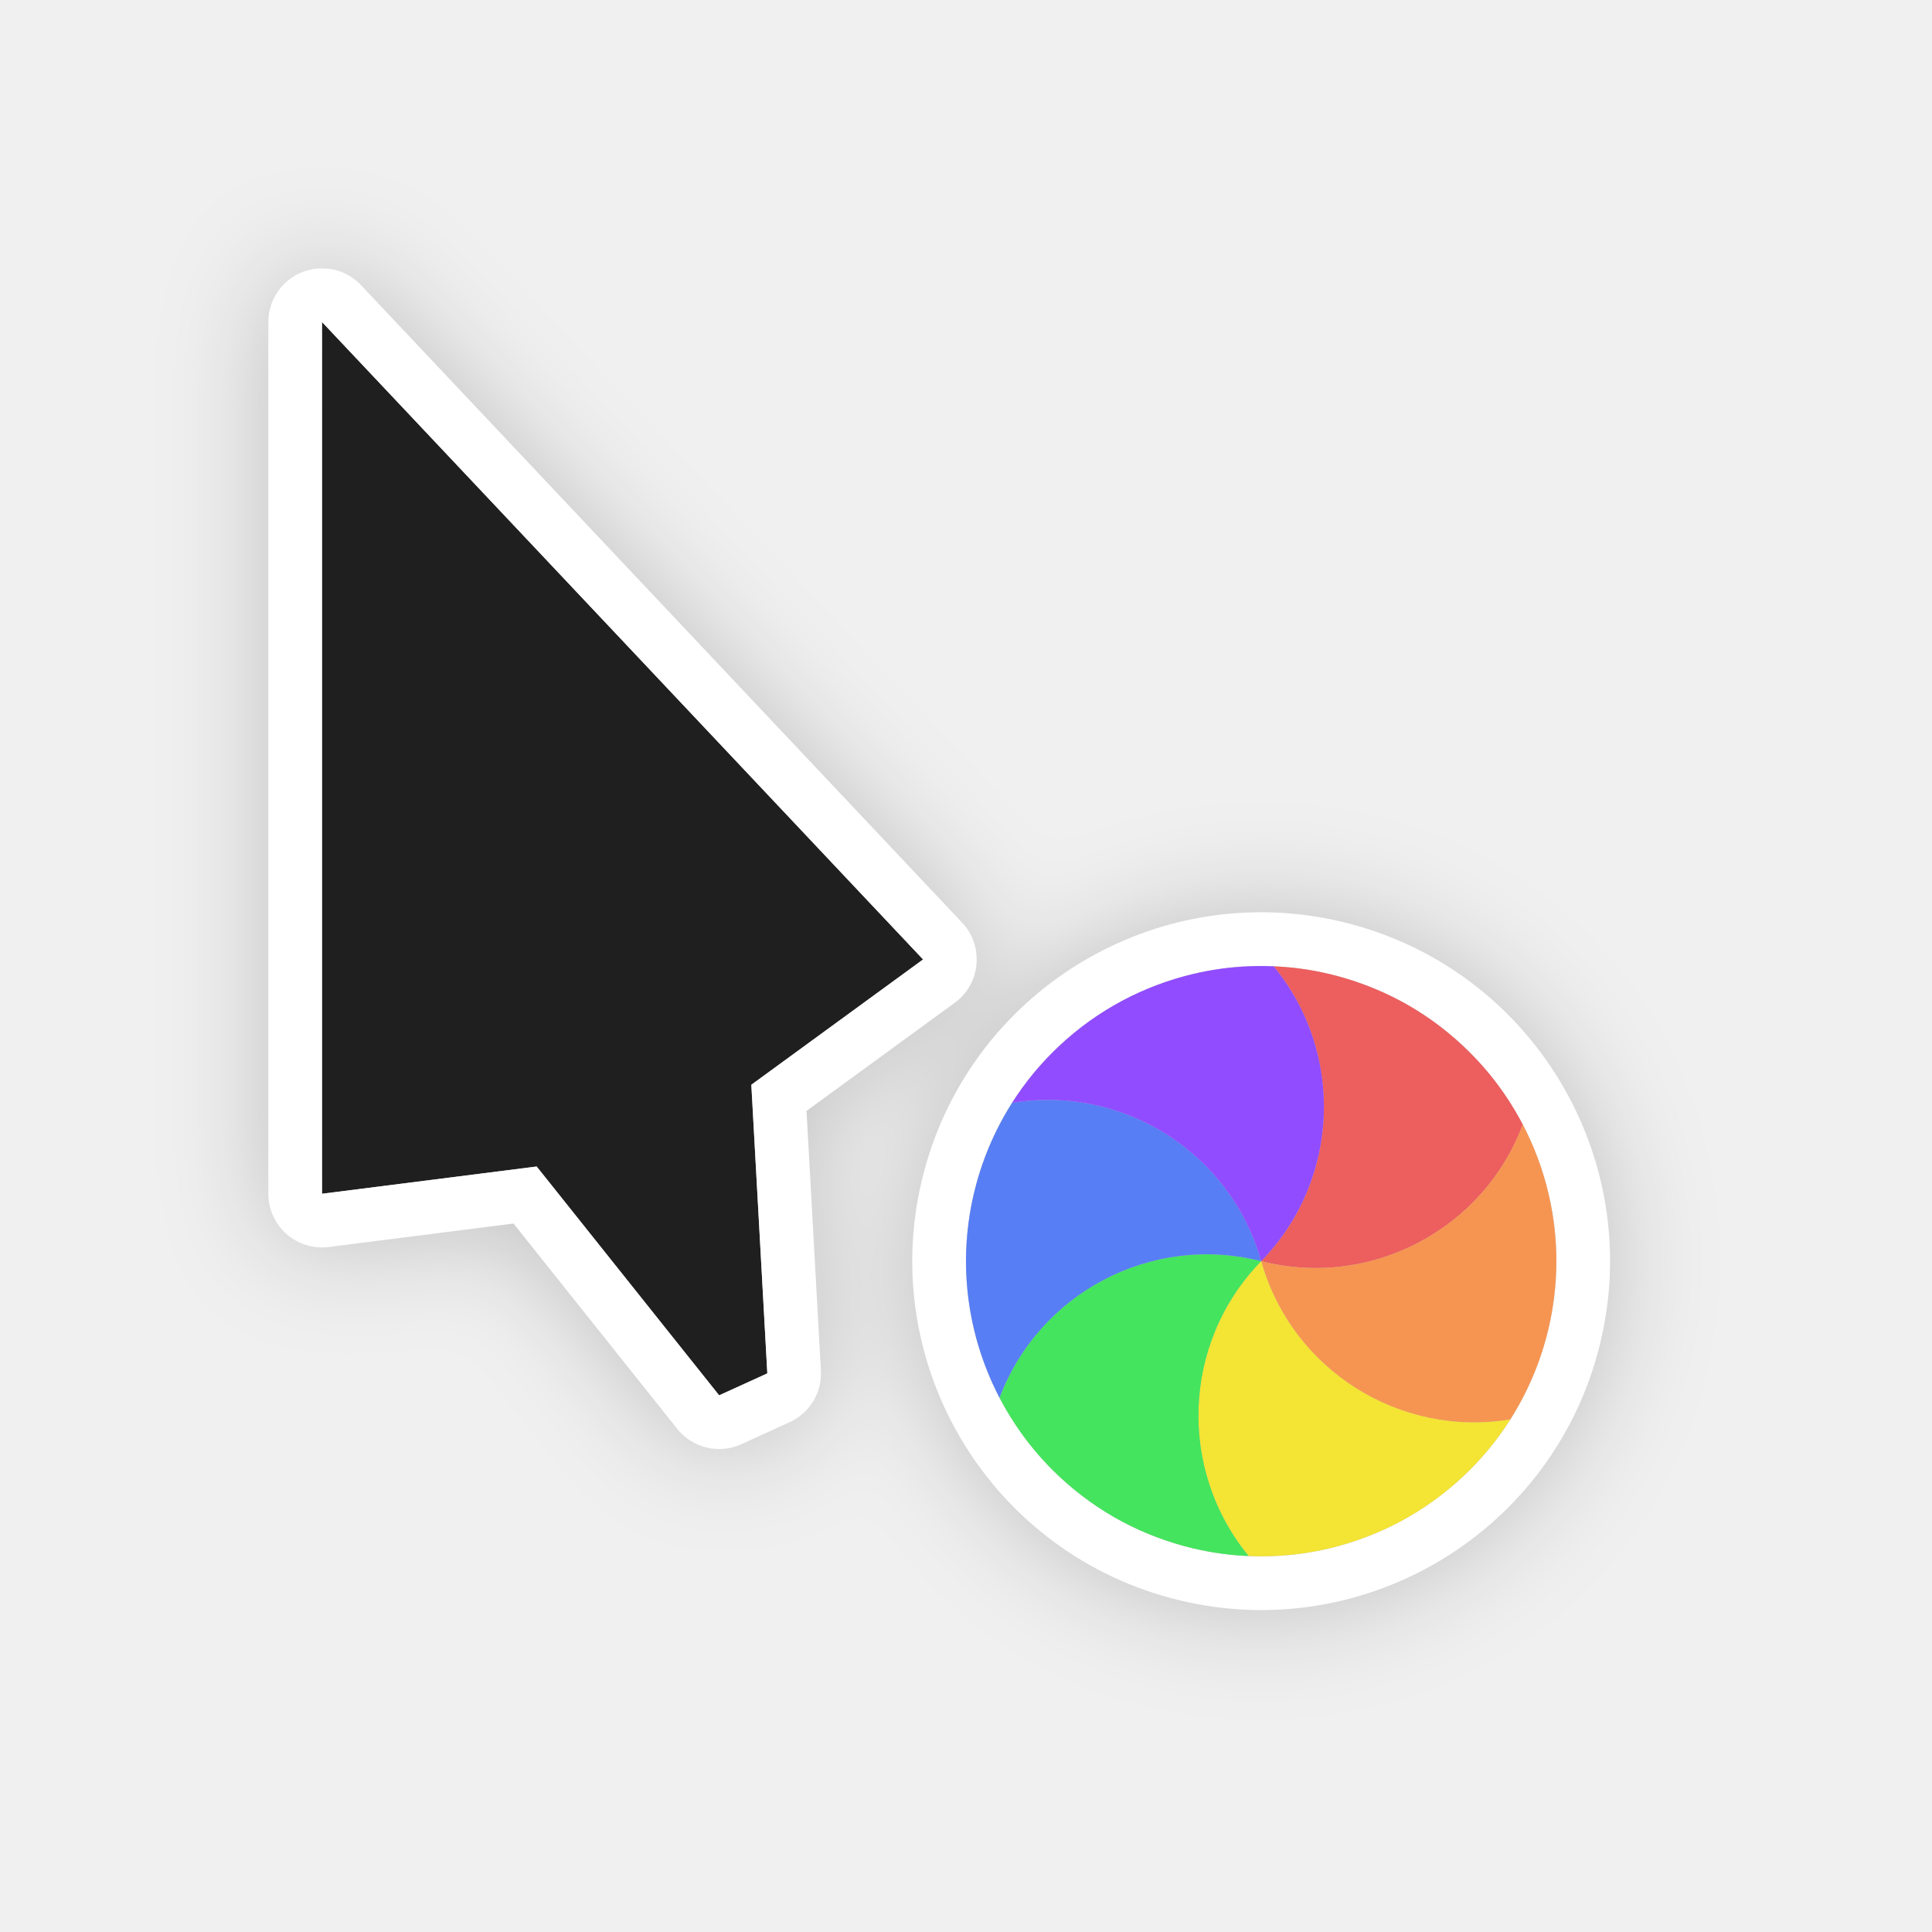
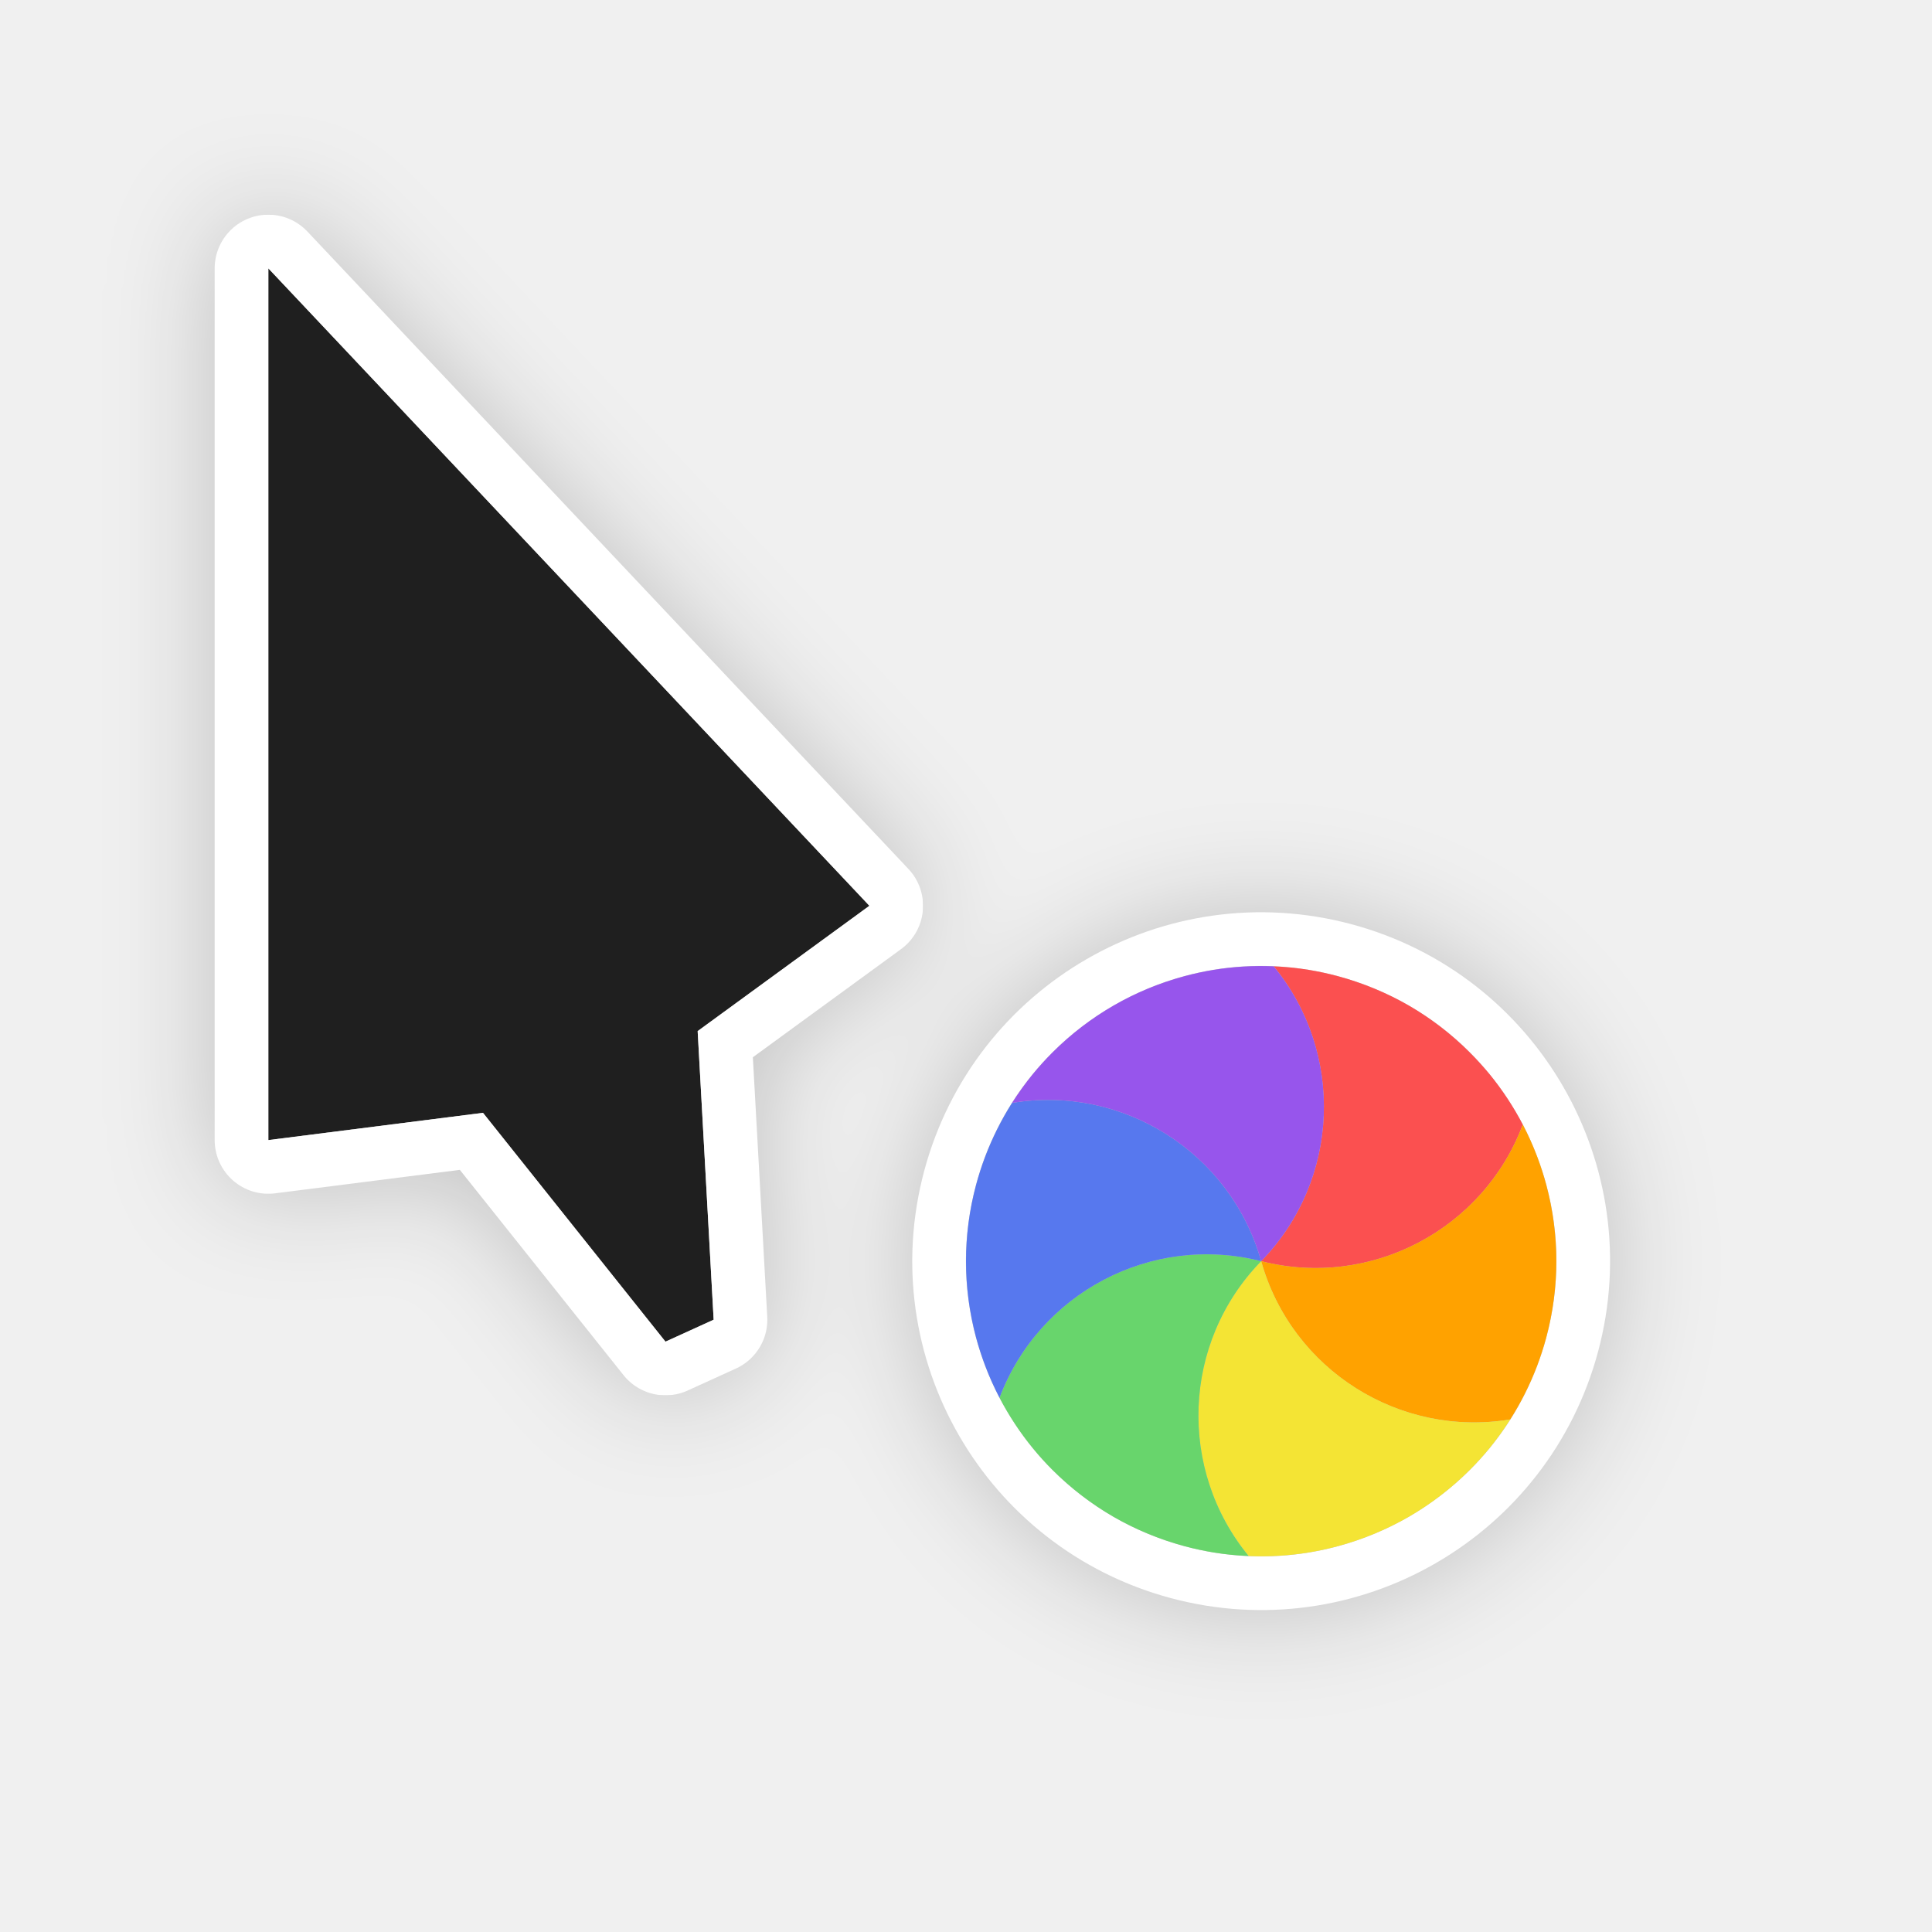
<svg xmlns="http://www.w3.org/2000/svg" width="36" height="36" viewBox="0 0 36 36" fill="none">
  <g filter="url(#filter0_d_182_7244)">
-     <mask id="path-1-outside-1_182_7244" maskUnits="userSpaceOnUse" x="4.2" y="5" width="14" height="22" fill="black">
-       <rect fill="white" x="4.2" y="5" width="14" height="22" />
-       <path d="M17.2 17.878L6 6L6 22.244L10 21.736L13.4 26L14.298 25.591L14 20.213L17.2 17.878Z" />
+     <mask id="path-1-outside-1_182_7244" maskUnits="userSpaceOnUse" x="3.2" y="4" width="14" height="22" fill="black">
+       <rect fill="white" x="3.2" y="4" width="14" height="22" />
+       <path d="M16.2 16.878L5 5L5 21.244L9 20.736L12.4 25L13.298 24.591L13 19.213L16.2 16.878Z" />
    </mask>
-     <path d="M17.2 17.878L6 6L6 22.244L10 21.736L13.4 26L14.298 25.591L14 20.213L17.2 17.878Z" fill="#1F1F1F" />
-     <path d="M17.2 17.878L6 6L6 22.244L10 21.736L13.4 26L14.298 25.591L14 20.213L17.2 17.878Z" stroke="white" stroke-width="2" stroke-linejoin="round" mask="url(#path-1-outside-1_182_7244)" />
+     <path d="M16.2 16.878L5 5L5 21.244L9 20.736L12.4 25L13.298 24.591L13 19.213L16.2 16.878Z" fill="#1F1F1F" />
+     <path d="M16.2 16.878L5 5L5 21.244L9 20.736L12.4 25L13.298 24.591L13 19.213L16.2 16.878Z" stroke="white" stroke-width="2" stroke-linejoin="round" mask="url(#path-1-outside-1_182_7244)" />
    <circle cx="23.5" cy="23.5" r="6" transform="rotate(15 23.5 23.5)" stroke="white" stroke-linejoin="round" />
-     <path d="M23.733 18.006C23.951 18.015 24.169 18.037 24.386 18.072C24.565 18.102 24.744 18.14 24.923 18.188C25.399 18.316 25.843 18.502 26.25 18.736C26.657 18.972 27.04 19.264 27.388 19.612C27.52 19.743 27.642 19.879 27.758 20.019C27.995 20.309 28.201 20.623 28.375 20.955C27.644 22.903 25.551 24.021 23.5 23.5C24.977 21.984 25.054 19.612 23.733 18.006Z" fill="#ED5E5E" />
-     <path d="M28.375 20.954C28.476 21.148 28.566 21.348 28.643 21.553C28.707 21.723 28.764 21.898 28.812 22.076C28.939 22.552 29 23.03 29 23.5C29 23.97 28.939 24.448 28.812 24.923C28.764 25.102 28.707 25.277 28.643 25.447C28.51 25.797 28.342 26.133 28.142 26.449C26.09 26.791 24.074 25.537 23.5 23.5C25.552 24.021 27.644 22.902 28.375 20.954Z" fill="#F69551" />
-     <path d="M28.142 26.449C28.025 26.633 27.896 26.811 27.758 26.981C27.643 27.121 27.52 27.257 27.389 27.388C27.041 27.736 26.657 28.028 26.25 28.264C25.843 28.498 25.399 28.684 24.923 28.812C24.744 28.86 24.565 28.898 24.386 28.928C24.016 28.988 23.641 29.01 23.267 28.994C21.945 27.388 22.023 25.016 23.5 23.5C24.075 25.537 26.09 26.79 28.142 26.449Z" fill="#F4E434" />
-     <path d="M23.267 28.994C23.049 28.985 22.831 28.963 22.614 28.928C22.435 28.898 22.256 28.86 22.077 28.812C21.601 28.684 21.157 28.498 20.75 28.264C20.343 28.028 19.96 27.737 19.611 27.389C19.48 27.258 19.358 27.122 19.242 26.981C19.005 26.691 18.799 26.377 18.625 26.045C19.356 24.097 21.449 22.979 23.5 23.5C22.023 25.016 21.946 27.388 23.267 28.994Z" fill="#44E45E" />
-     <path d="M18.625 26.046C18.524 25.852 18.434 25.652 18.357 25.447C18.293 25.277 18.236 25.102 18.188 24.924C18.061 24.448 18 23.97 18 23.5C18 23.03 18.061 22.552 18.188 22.077C18.236 21.898 18.293 21.723 18.357 21.553C18.49 21.203 18.658 20.867 18.858 20.551C20.91 20.21 22.926 21.463 23.5 23.5C21.448 22.979 19.356 24.098 18.625 26.046Z" fill="#577EF4" />
-     <path d="M18.858 20.551C18.975 20.367 19.104 20.189 19.242 20.019C19.357 19.879 19.48 19.743 19.611 19.612C19.959 19.264 20.343 18.972 20.75 18.737C21.157 18.502 21.601 18.316 22.077 18.188C22.256 18.14 22.435 18.102 22.614 18.072C22.984 18.012 23.359 17.99 23.733 18.006C25.055 19.612 24.977 21.984 23.5 23.5C22.925 21.463 20.91 20.21 18.858 20.551Z" fill="#914CFF" />
+     <path d="M23.733 18.006C23.951 18.015 24.169 18.037 24.386 18.072C24.565 18.102 24.744 18.14 24.923 18.188C25.399 18.316 25.843 18.502 26.25 18.736C26.657 18.972 27.04 19.263 27.388 19.612C27.519 19.743 27.642 19.879 27.758 20.019C27.995 20.309 28.201 20.623 28.375 20.955C27.644 22.903 25.551 24.021 23.5 23.5C24.977 21.984 25.054 19.612 23.733 18.006Z" fill="#FB5050" />
+     <path d="M28.375 20.954C28.476 21.148 28.566 21.348 28.643 21.553C28.707 21.723 28.764 21.898 28.812 22.076C28.939 22.552 29 23.03 29 23.5C29 23.97 28.939 24.448 28.812 24.923C28.764 25.102 28.707 25.277 28.643 25.447C28.51 25.797 28.342 26.133 28.141 26.449C26.089 26.791 24.074 25.537 23.5 23.5C25.551 24.021 27.644 22.902 28.375 20.954Z" fill="#FFA200" />
+     <path d="M28.142 26.449C28.024 26.633 27.896 26.811 27.758 26.981C27.643 27.121 27.52 27.257 27.389 27.388C27.041 27.736 26.657 28.028 26.25 28.264C25.843 28.498 25.399 28.684 24.923 28.812C24.744 28.86 24.565 28.898 24.386 28.928C24.016 28.988 23.641 29.01 23.267 28.994C21.945 27.388 22.023 25.016 23.5 23.5C24.075 25.537 26.09 26.79 28.142 26.449Z" fill="#F4E434" />
+     <path d="M23.267 28.994C23.049 28.985 22.831 28.963 22.614 28.928C22.435 28.898 22.256 28.86 22.077 28.812C21.601 28.684 21.157 28.498 20.75 28.264C20.343 28.028 19.96 27.737 19.611 27.389C19.48 27.258 19.357 27.122 19.242 26.981C19.005 26.691 18.799 26.377 18.625 26.045C19.356 24.097 21.449 22.979 23.5 23.5C22.023 25.016 21.946 27.388 23.267 28.994Z" fill="#68D56C" />
+     <path d="M18.625 26.046C18.524 25.852 18.434 25.652 18.357 25.447C18.293 25.277 18.236 25.102 18.188 24.924C18.061 24.448 18 23.97 18 23.5C18 23.03 18.061 22.552 18.188 22.077C18.236 21.898 18.293 21.723 18.357 21.553C18.49 21.203 18.658 20.867 18.858 20.551C20.91 20.21 22.926 21.463 23.5 23.5C21.448 22.979 19.356 24.098 18.625 26.046Z" fill="#5778EE" />
+     <path d="M18.858 20.551C18.975 20.367 19.104 20.189 19.242 20.019C19.357 19.879 19.48 19.743 19.611 19.612C19.959 19.264 20.343 18.972 20.75 18.737C21.157 18.502 21.601 18.316 22.077 18.188C22.256 18.14 22.435 18.102 22.614 18.072C22.984 18.012 23.359 17.99 23.733 18.006C25.055 19.612 24.977 21.984 23.5 23.5C22.925 21.463 20.91 20.21 18.858 20.551Z" fill="#9755EC" />
  </g>
  <defs>
    <filter id="filter0_d_182_7244" x="0" y="0" width="36" height="36" filterUnits="userSpaceOnUse" color-interpolation-filters="sRGB">
      <feFlood flood-opacity="0" result="BackgroundImageFix" />
      <feColorMatrix in="SourceAlpha" type="matrix" values="0 0 0 0 0 0 0 0 0 0 0 0 0 0 0 0 0 0 127 0" result="hardAlpha" />
      <feOffset />
      <feGaussianBlur stdDeviation="1" />
      <feColorMatrix type="matrix" values="0 0 0 0 0 0 0 0 0 0 0 0 0 0 0 0 0 0 0.2 0" />
      <feBlend mode="normal" in2="BackgroundImageFix" result="effect1_dropShadow_182_7244" />
      <feBlend mode="normal" in="SourceGraphic" in2="effect1_dropShadow_182_7244" result="shape" />
    </filter>
  </defs>
</svg>
